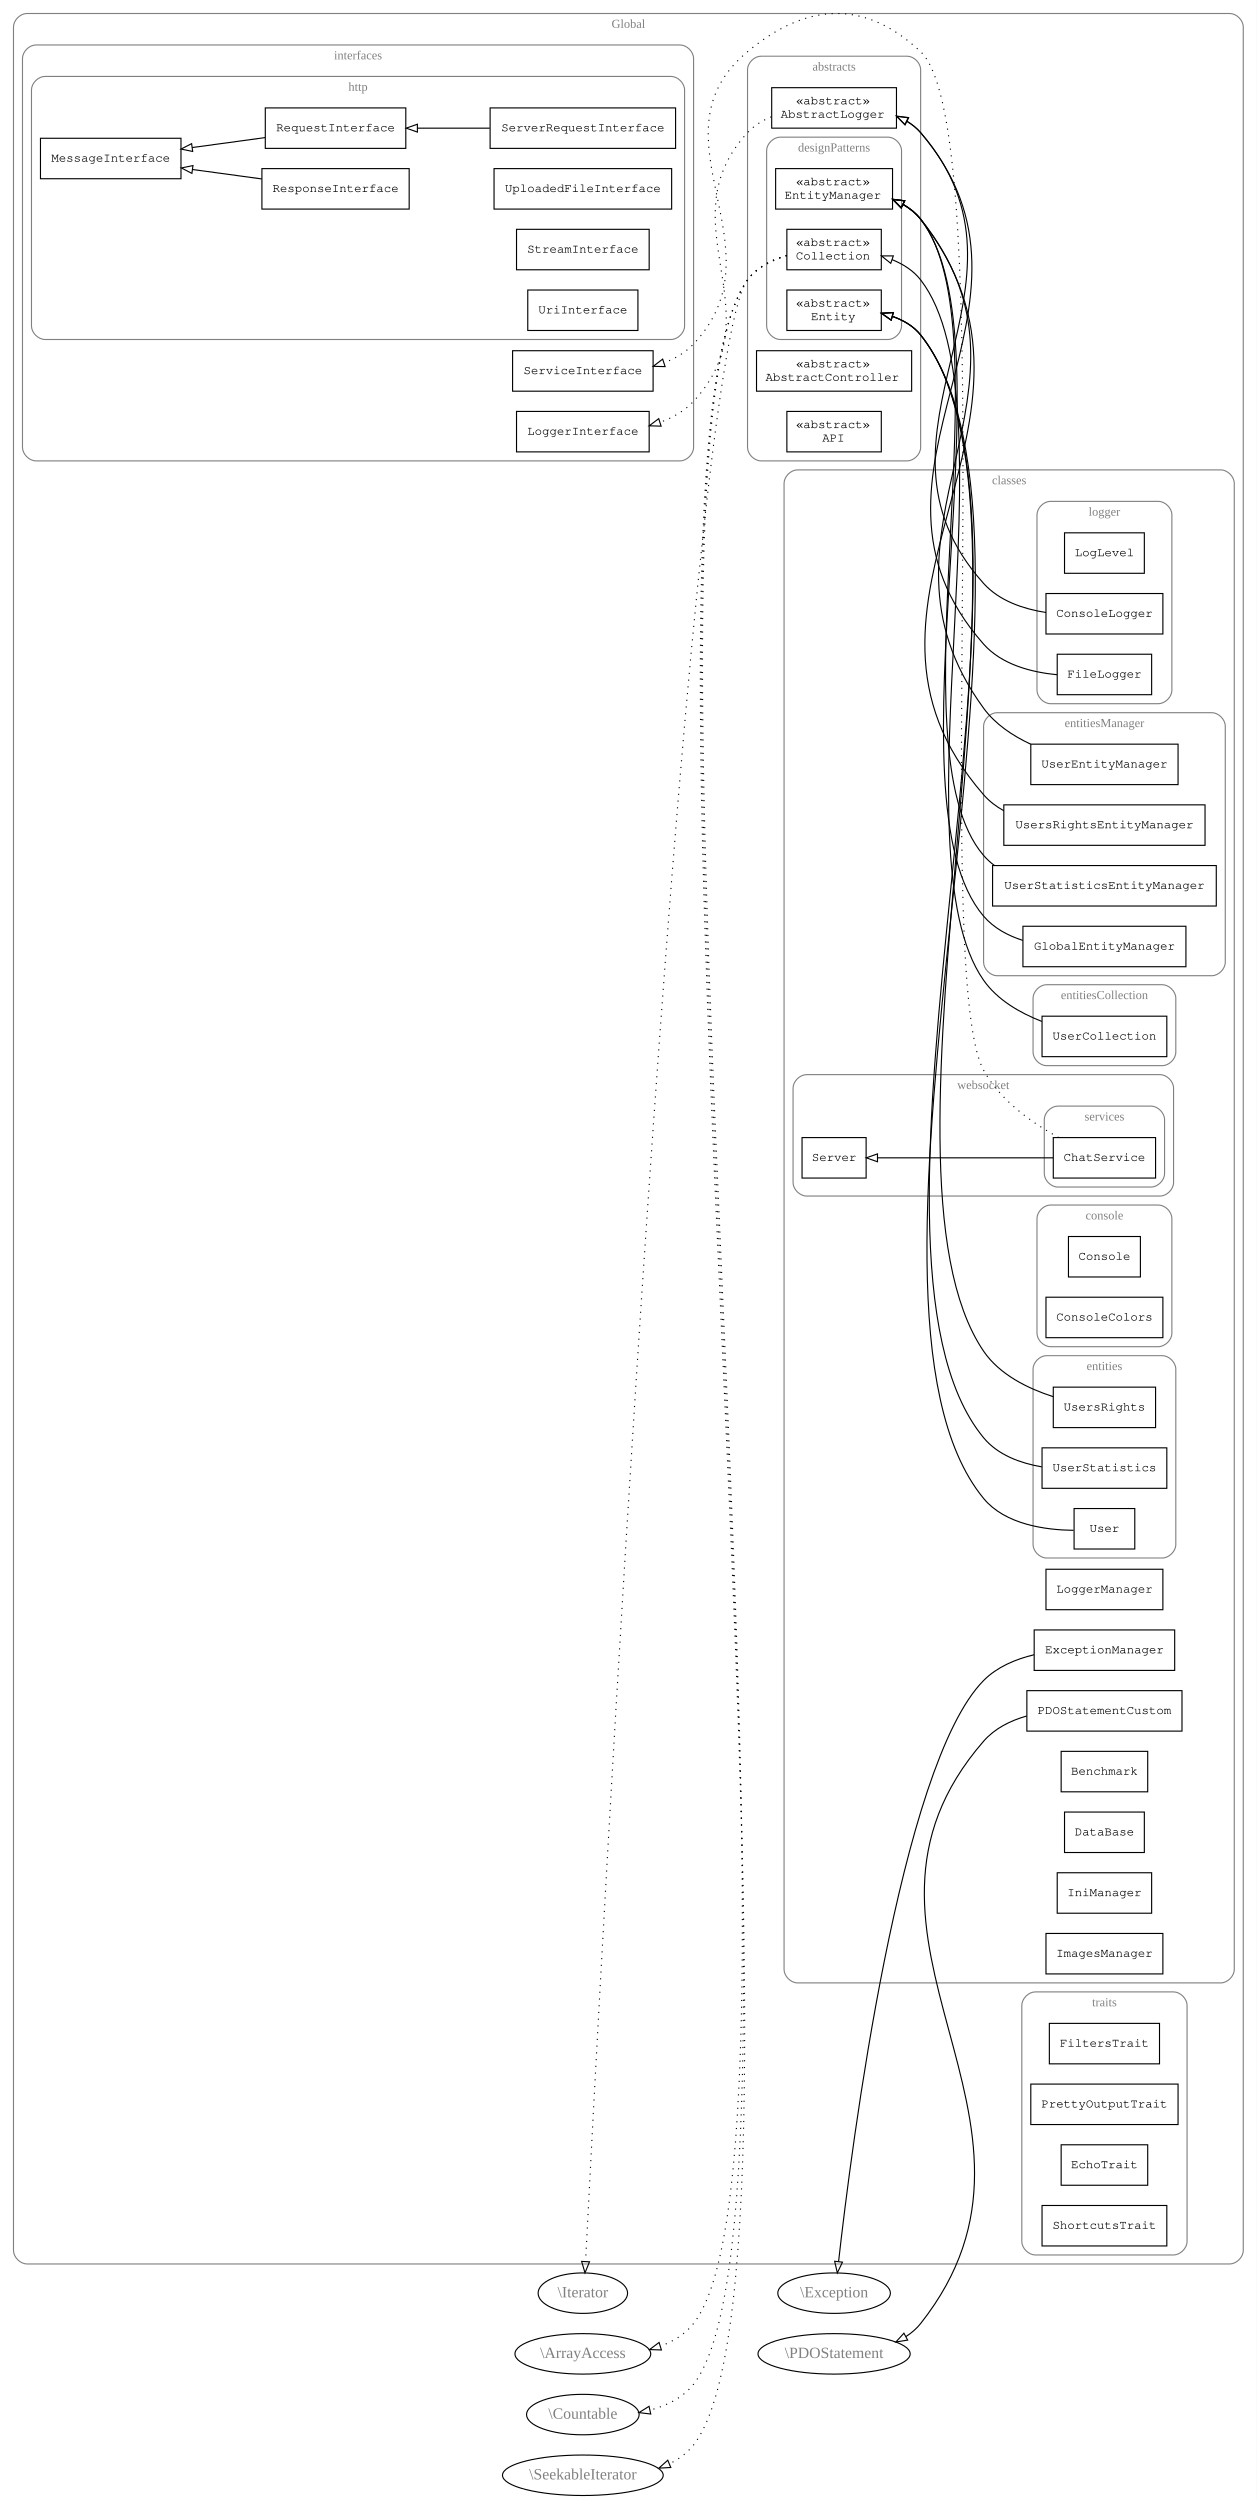
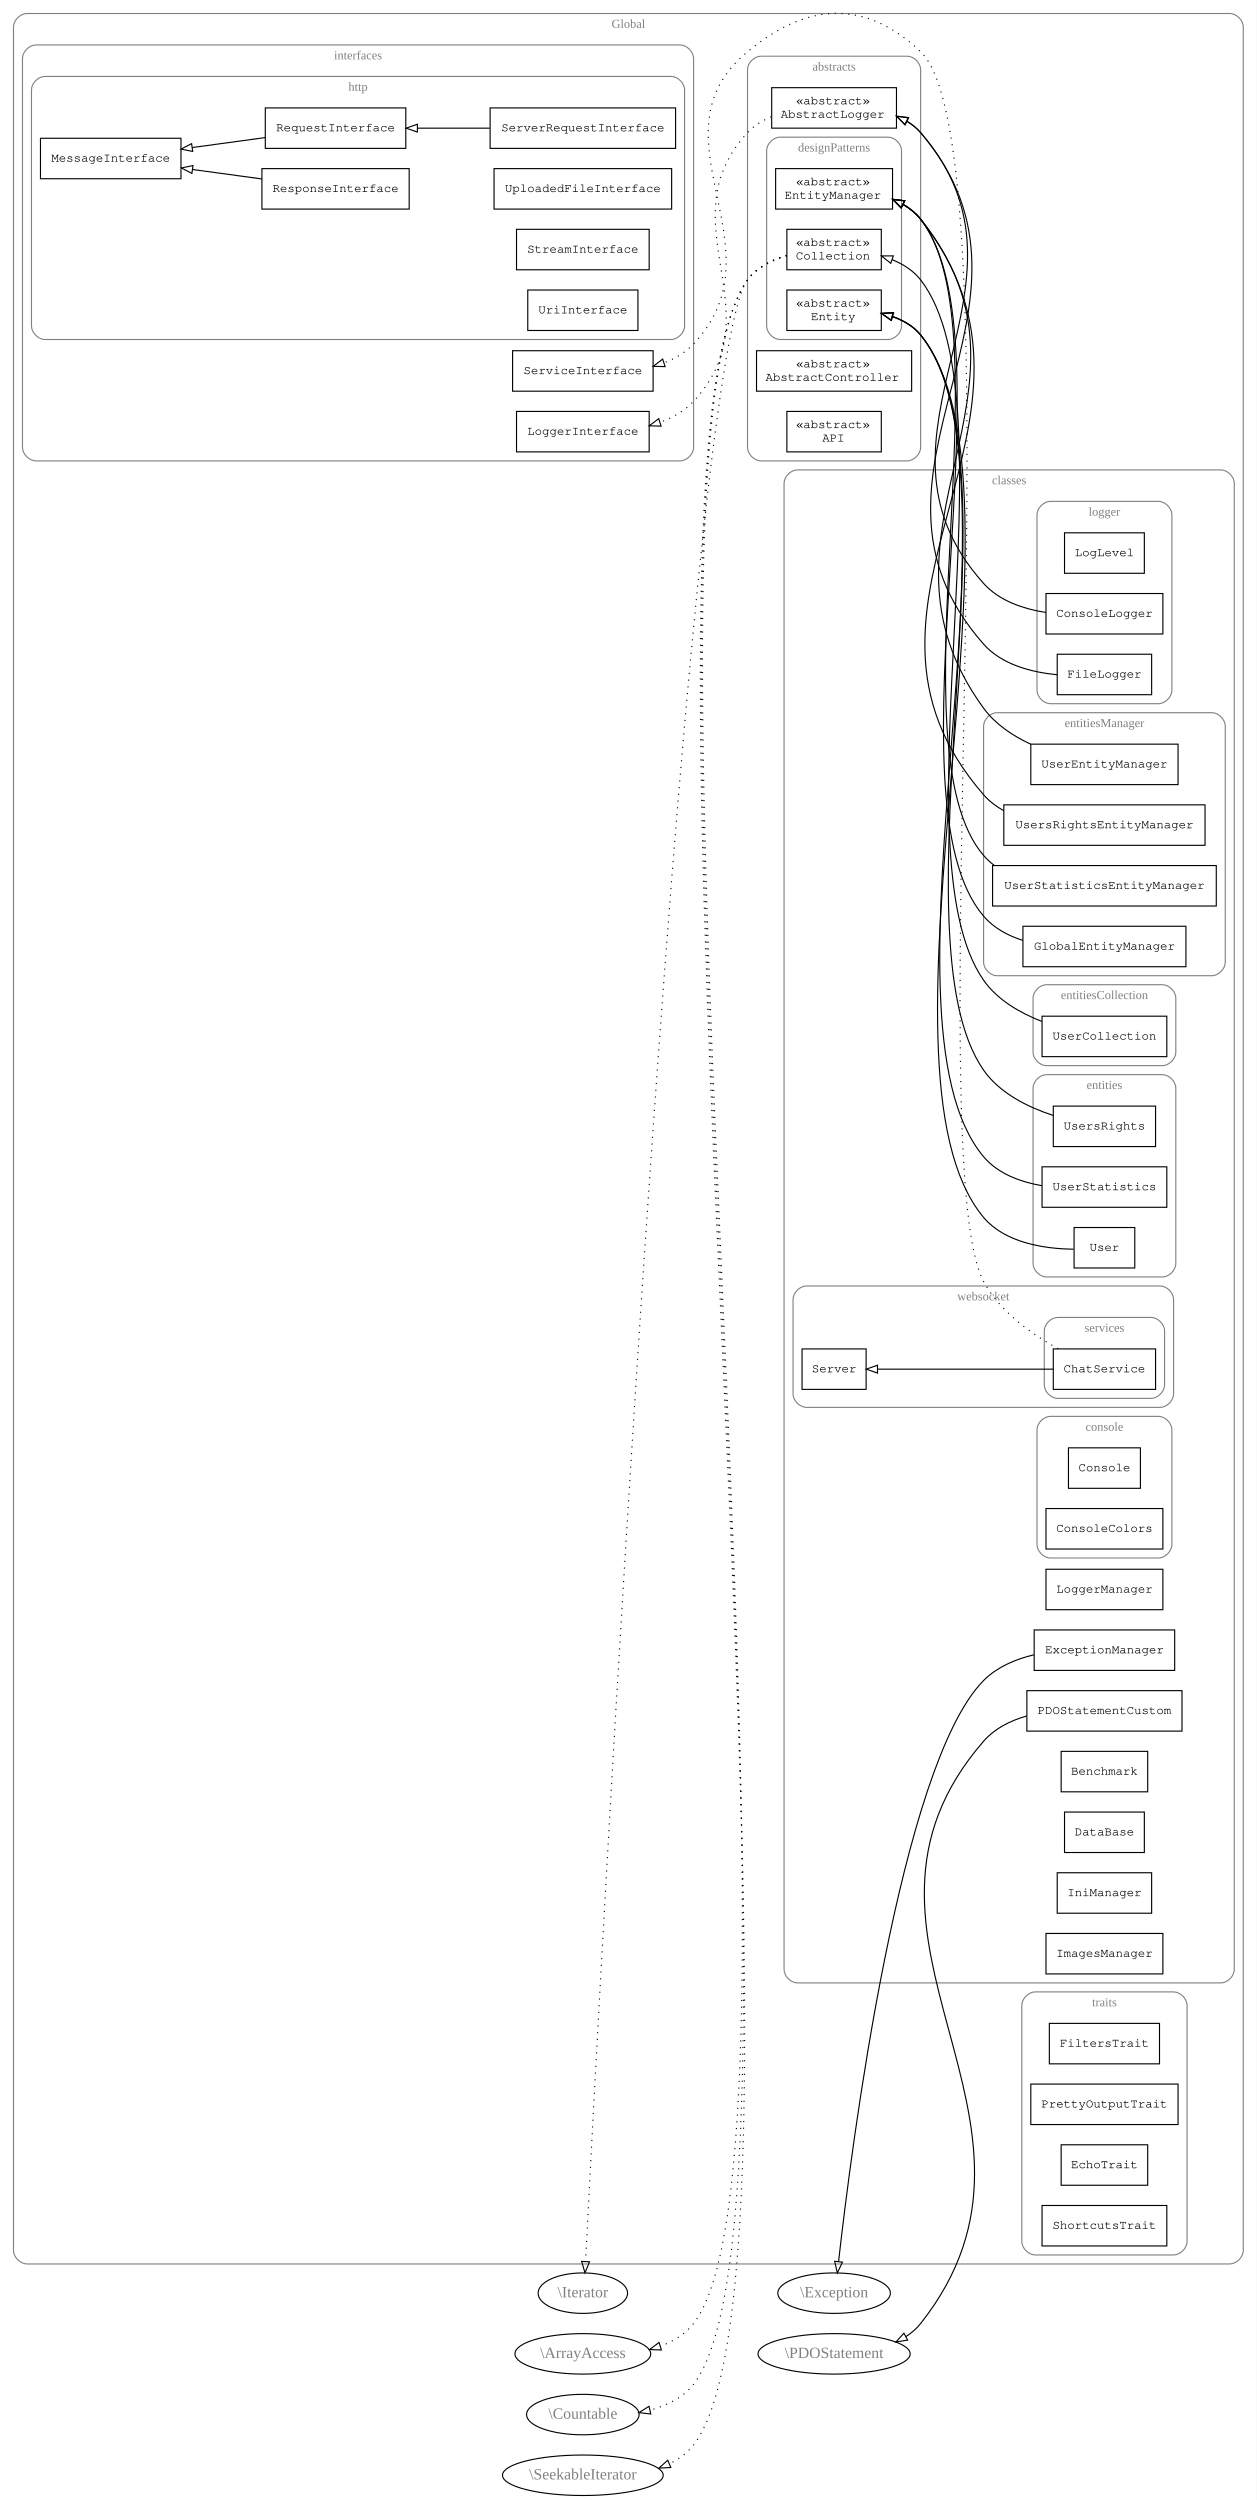
<svg xmlns="http://www.w3.org/2000/svg" width="1118pt" height="2224pt" viewBox="0.00 0.00 1118.00 2224.00">
  <g id="graph0" class="graph" transform="scale(1 1) rotate(0) translate(4 2220)">
    <polygon fill="white" stroke="none" points="-4,4 -4,-2220 1114,-2220 1114,4 -4,4" />
    <g id="clust1" class="cluster">
      <path fill="none" stroke="gray" d="M20,-206C20,-206 1090,-206 1090,-206 1096,-206 1102,-212 1102,-218 1102,-218 1102,-2196 1102,-2196 1102,-2202 1096,-2208 1090,-2208 1090,-2208 20,-2208 20,-2208 14,-2208 8,-2202 8,-2196 8,-2196 8,-218 8,-218 8,-212 14,-206 20,-206" />
      <text text-anchor="middle" x="555" y="-2195.2" font-family="Times New Roman,serif" font-size="11.00" fill="gray">Global</text>
    </g>
    <g id="clust2" class="cluster">
      <path fill="none" stroke="gray" d="M705.5,-456C705.5,-456 1082,-456 1082,-456 1088,-456 1094,-462 1094,-468 1094,-468 1094,-1790 1094,-1790 1094,-1796 1088,-1802 1082,-1802 1082,-1802 705.5,-1802 705.5,-1802 699.5,-1802 693.5,-1796 693.5,-1790 693.5,-1790 693.5,-468 693.5,-468 693.5,-462 699.5,-456 705.5,-456" />
      <text text-anchor="middle" x="893.75" y="-1789.2" font-family="Times New Roman,serif" font-size="11.00" fill="gray">classes</text>
    </g>
    <g id="clust4" class="cluster">
      <path fill="none" stroke="gray" d="M930.5,-1594C930.5,-1594 1026.5,-1594 1026.5,-1594 1032.5,-1594 1038.5,-1600 1038.5,-1606 1038.5,-1606 1038.5,-1762 1038.5,-1762 1038.5,-1768 1032.5,-1774 1026.5,-1774 1026.5,-1774 930.5,-1774 930.5,-1774 924.5,-1774 918.5,-1768 918.5,-1762 918.5,-1762 918.5,-1606 918.5,-1606 918.5,-1600 924.5,-1594 930.5,-1594" />
      <text text-anchor="middle" x="978.5" y="-1761.2" font-family="Times New Roman,serif" font-size="11.00" fill="gray">logger</text>
    </g>
    <g id="clust3" class="cluster">
      <path fill="none" stroke="gray" d="M883,-1352C883,-1352 1074,-1352 1074,-1352 1080,-1352 1086,-1358 1086,-1364 1086,-1364 1086,-1574 1086,-1574 1086,-1580 1080,-1586 1074,-1586 1074,-1586 883,-1586 883,-1586 877,-1586 871,-1580 871,-1574 871,-1574 871,-1364 871,-1364 871,-1358 877,-1352 883,-1352" />
      <text text-anchor="middle" x="978.5" y="-1573.2" font-family="Times New Roman,serif" font-size="11.00" fill="gray">entitiesManager</text>
    </g>
    <g id="clust9" class="cluster">
      <path fill="none" stroke="gray" d="M927,-1272C927,-1272 1030,-1272 1030,-1272 1036,-1272 1042,-1278 1042,-1284 1042,-1284 1042,-1332 1042,-1332 1042,-1338 1036,-1344 1030,-1344 1030,-1344 927,-1344 927,-1344 921,-1344 915,-1338 915,-1332 915,-1332 915,-1284 915,-1284 915,-1278 921,-1272 927,-1272" />
      <text text-anchor="middle" x="978.5" y="-1331.2" font-family="Times New Roman,serif" font-size="11.00" fill="gray">entitiesCollection</text>
    </g>
    <g id="clust5" class="cluster">
-       <path fill="none" stroke="gray" d="M713.5,-1156C713.5,-1156 1028,-1156 1028,-1156 1034,-1156 1040,-1162 1040,-1168 1040,-1168 1040,-1252 1040,-1252 1040,-1258 1034,-1264 1028,-1264 1028,-1264 713.5,-1264 713.5,-1264 707.5,-1264 701.5,-1258 701.5,-1252 701.5,-1252 701.5,-1168 701.5,-1168 701.5,-1162 707.5,-1156 713.5,-1156" />
-       <text text-anchor="middle" x="870.75" y="-1251.2" font-family="Times New Roman,serif" font-size="11.00" fill="gray">websocket</text>
+       <path fill="none" stroke="gray" d="M713.5,-968C713.5,-968 1028,-968 1028,-968 1034,-968 1040,-974 1040,-980 1040,-980 1040,-1064 1040,-1064 1040,-1070 1034,-1076 1028,-1076 1028,-1076 713.5,-1076 713.5,-1076 707.5,-1076 701.5,-1070 701.5,-1064 701.5,-1064 701.5,-980 701.5,-980 701.5,-974 707.5,-968 713.5,-968" />
+       <text text-anchor="middle" x="870.75" y="-1063.2" font-family="Times New Roman,serif" font-size="11.00" fill="gray">websocket</text>
    </g>
    <g id="clust6" class="cluster">
-       <path fill="none" stroke="gray" d="M937,-1164C937,-1164 1020,-1164 1020,-1164 1026,-1164 1032,-1170 1032,-1176 1032,-1176 1032,-1224 1032,-1224 1032,-1230 1026,-1236 1020,-1236 1020,-1236 937,-1236 937,-1236 931,-1236 925,-1230 925,-1224 925,-1224 925,-1176 925,-1176 925,-1170 931,-1164 937,-1164" />
-       <text text-anchor="middle" x="978.5" y="-1223.2" font-family="Times New Roman,serif" font-size="11.00" fill="gray">services</text>
+       <path fill="none" stroke="gray" d="M937,-976C937,-976 1020,-976 1020,-976 1026,-976 1032,-982 1032,-988 1032,-988 1032,-1036 1032,-1036 1032,-1042 1026,-1048 1020,-1048 1020,-1048 937,-1048 937,-1048 931,-1048 925,-1042 925,-1036 925,-1036 925,-988 925,-988 925,-982 931,-976 937,-976" />
+       <text text-anchor="middle" x="978.5" y="-1035.2" font-family="Times New Roman,serif" font-size="11.00" fill="gray">services</text>
+     </g>
+     <g id="clust8" class="cluster">
+       <path fill="none" stroke="gray" d="M927,-1084C927,-1084 1030,-1084 1030,-1084 1036,-1084 1042,-1090 1042,-1096 1042,-1096 1042,-1252 1042,-1252 1042,-1258 1036,-1264 1030,-1264 1030,-1264 927,-1264 927,-1264 921,-1264 915,-1258 915,-1252 915,-1252 915,-1096 915,-1096 915,-1090 921,-1084 927,-1084" />
+       <text text-anchor="middle" x="978.5" y="-1251.2" font-family="Times New Roman,serif" font-size="11.00" fill="gray">entities</text>
    </g>
    <g id="clust7" class="cluster">
-       <path fill="none" stroke="gray" d="M930.5,-1022C930.5,-1022 1026.5,-1022 1026.5,-1022 1032.5,-1022 1038.5,-1028 1038.5,-1034 1038.5,-1034 1038.5,-1136 1038.5,-1136 1038.5,-1142 1032.5,-1148 1026.5,-1148 1026.5,-1148 930.5,-1148 930.5,-1148 924.5,-1148 918.5,-1142 918.5,-1136 918.5,-1136 918.5,-1034 918.5,-1034 918.5,-1028 924.5,-1022 930.5,-1022" />
-       <text text-anchor="middle" x="978.5" y="-1135.2" font-family="Times New Roman,serif" font-size="11.00" fill="gray">console</text>
-     </g>
-     <g id="clust8" class="cluster">
-       <path fill="none" stroke="gray" d="M927,-834C927,-834 1030,-834 1030,-834 1036,-834 1042,-840 1042,-846 1042,-846 1042,-1002 1042,-1002 1042,-1008 1036,-1014 1030,-1014 1030,-1014 927,-1014 927,-1014 921,-1014 915,-1008 915,-1002 915,-1002 915,-846 915,-846 915,-840 921,-834 927,-834" />
-       <text text-anchor="middle" x="978.5" y="-1001.2" font-family="Times New Roman,serif" font-size="11.00" fill="gray">entities</text>
+       <path fill="none" stroke="gray" d="M930.5,-834C930.5,-834 1026.5,-834 1026.5,-834 1032.5,-834 1038.5,-840 1038.5,-846 1038.5,-846 1038.5,-948 1038.5,-948 1038.5,-954 1032.5,-960 1026.5,-960 1026.5,-960 930.5,-960 930.5,-960 924.5,-960 918.5,-954 918.5,-948 918.5,-948 918.5,-846 918.5,-846 918.5,-840 924.5,-834 930.5,-834" />
+       <text text-anchor="middle" x="978.5" y="-947.2" font-family="Times New Roman,serif" font-size="11.00" fill="gray">console</text>
    </g>
    <g id="clust10" class="cluster">
      <path fill="none" stroke="gray" d="M28,-1810C28,-1810 601,-1810 601,-1810 607,-1810 613,-1816 613,-1822 613,-1822 613,-2168 613,-2168 613,-2174 607,-2180 601,-2180 601,-2180 28,-2180 28,-2180 22,-2180 16,-2174 16,-2168 16,-2168 16,-1822 16,-1822 16,-1816 22,-1810 28,-1810" />
      <text text-anchor="middle" x="314.5" y="-2167.2" font-family="Times New Roman,serif" font-size="11.00" fill="gray">interfaces</text>
    </g>
    <g id="clust11" class="cluster">
      <path fill="none" stroke="gray" d="M36,-1918C36,-1918 593,-1918 593,-1918 599,-1918 605,-1924 605,-1930 605,-1930 605,-2140 605,-2140 605,-2146 599,-2152 593,-2152 593,-2152 36,-2152 36,-2152 30,-2152 24,-2146 24,-2140 24,-2140 24,-1930 24,-1930 24,-1924 30,-1918 36,-1918" />
      <text text-anchor="middle" x="314.5" y="-2139.2" font-family="Times New Roman,serif" font-size="11.00" fill="gray">http</text>
    </g>
    <g id="clust12" class="cluster">
      <path fill="none" stroke="gray" d="M917,-214C917,-214 1040,-214 1040,-214 1046,-214 1052,-220 1052,-226 1052,-226 1052,-436 1052,-436 1052,-442 1046,-448 1040,-448 1040,-448 917,-448 917,-448 911,-448 905,-442 905,-436 905,-436 905,-226 905,-226 905,-220 911,-214 917,-214" />
      <text text-anchor="middle" x="978.5" y="-435.2" font-family="Times New Roman,serif" font-size="11.00" fill="gray">traits</text>
    </g>
    <g id="clust13" class="cluster">
      <path fill="none" stroke="gray" d="M673,-1810C673,-1810 803,-1810 803,-1810 809,-1810 815,-1816 815,-1822 815,-1822 815,-2158 815,-2158 815,-2164 809,-2170 803,-2170 803,-2170 673,-2170 673,-2170 667,-2170 661,-2164 661,-2158 661,-2158 661,-1822 661,-1822 661,-1816 667,-1810 673,-1810" />
      <text text-anchor="middle" x="738" y="-2157.2" font-family="Times New Roman,serif" font-size="11.00" fill="gray">abstracts</text>
    </g>
    <g id="clust14" class="cluster">
      <path fill="none" stroke="gray" d="M690,-1918C690,-1918 786,-1918 786,-1918 792,-1918 798,-1924 798,-1930 798,-1930 798,-2086 798,-2086 798,-2092 792,-2098 786,-2098 786,-2098 690,-2098 690,-2098 684,-2098 678,-2092 678,-2086 678,-2086 678,-1930 678,-1930 678,-1924 684,-1918 690,-1918" />
      <text text-anchor="middle" x="738" y="-2085.2" font-family="Times New Roman,serif" font-size="11.00" fill="gray">designPatterns</text>
    </g>
    <g id="node1" class="node">
      <polygon fill="none" stroke="black" points="1044,-1558 913,-1558 913,-1522 1044,-1522 1044,-1558" />
      <text text-anchor="middle" x="978.5" y="-1537.2" font-family="Courier,monospace" font-size="11.00">UserEntityManager</text>
    </g>
    <g id="node38" class="node">
      <polygon fill="none" stroke="black" points="790,-2070 686,-2070 686,-2034 790,-2034 790,-2070" />
      <text text-anchor="start" x="704" y="-2055.2" font-family="Courier,monospace" font-size="11.00">«abstract»</text>
      <text text-anchor="start" x="694" y="-2043.2" font-family="Courier,monospace" font-size="11.00">EntityManager</text>
    </g>
    <g id="edge1" class="edge">
      <path fill="none" stroke="black" d="M912.949,-1557.96C896.942,-1565.39 881.408,-1575.72 871,-1590 756.167,-1747.51 937.378,-1873.27 815,-2025 810.688,-2030.35 805.239,-2034.63 799.247,-2038.07" />
      <polygon fill="none" stroke="black" points="797.588,-2034.99 790.147,-2042.53 800.667,-2041.28 797.588,-2034.99" />
    </g>
    <g id="node2" class="node">
      <polygon fill="none" stroke="black" points="1068,-1504 889,-1504 889,-1468 1068,-1468 1068,-1504" />
      <text text-anchor="middle" x="978.5" y="-1483.2" font-family="Courier,monospace" font-size="11.00">UsersRightsEntityManager</text>
    </g>
    <g id="edge17" class="edge">
      <path fill="none" stroke="black" d="M888.929,-1498.79C882.2,-1502.51 876.069,-1507.17 871,-1513 720.796,-1685.74 957.006,-1845.46 815,-2025 810.74,-2030.39 805.322,-2034.7 799.347,-2038.15" />
      <polygon fill="none" stroke="black" points="797.691,-2035.07 790.264,-2042.62 800.782,-2041.35 797.691,-2035.07" />
    </g>
    <g id="node3" class="node">
      <polygon fill="none" stroke="black" points="1078,-1450 879,-1450 879,-1414 1078,-1414 1078,-1450" />
      <text text-anchor="middle" x="978.5" y="-1429.2" font-family="Courier,monospace" font-size="11.00">UserStatisticsEntityManager</text>
    </g>
    <g id="edge18" class="edge">
      <path fill="none" stroke="black" d="M880.536,-1450.12C877.069,-1452.73 873.862,-1455.67 871,-1459 788.56,-1554.8 892.895,-1925.46 815,-2025 810.767,-2030.41 805.367,-2034.74 799.402,-2038.2" />
      <polygon fill="none" stroke="black" points="797.746,-2035.11 790.328,-2042.67 800.844,-2041.39 797.746,-2035.11" />
    </g>
    <g id="node4" class="node">
      <polygon fill="none" stroke="black" points="1051,-1396 906,-1396 906,-1360 1051,-1360 1051,-1396" />
      <text text-anchor="middle" x="978.5" y="-1375.2" font-family="Courier,monospace" font-size="11.00">GlobalEntityManager</text>
    </g>
    <g id="edge19" class="edge">
      <path fill="none" stroke="black" d="M905.895,-1383.43C892.58,-1387.66 880.037,-1394.41 871,-1405 781.216,-1510.24 899.791,-1915.69 815,-2025 810.791,-2030.43 805.404,-2034.76 799.447,-2038.23" />
      <polygon fill="none" stroke="black" points="797.793,-2035.15 790.38,-2042.72 800.896,-2041.42 797.793,-2035.15" />
    </g>
    <g id="node5" class="node">
      <polygon fill="none" stroke="black" points="1014,-1746 943,-1746 943,-1710 1014,-1710 1014,-1746" />
      <text text-anchor="middle" x="978.5" y="-1725.2" font-family="Courier,monospace" font-size="11.00">LogLevel</text>
    </g>
    <g id="node6" class="node">
      <polygon fill="none" stroke="black" points="1030.5,-1692 926.5,-1692 926.5,-1656 1030.5,-1656 1030.5,-1692" />
      <text text-anchor="middle" x="978.5" y="-1671.2" font-family="Courier,monospace" font-size="11.00">ConsoleLogger</text>
    </g>
    <g id="node39" class="node">
      <polygon fill="none" stroke="black" points="793.5,-2142 682.5,-2142 682.5,-2106 793.5,-2106 793.5,-2142" />
      <text text-anchor="start" x="704" y="-2127.2" font-family="Courier,monospace" font-size="11.00">«abstract»</text>
      <text text-anchor="start" x="690.5" y="-2115.2" font-family="Courier,monospace" font-size="11.00">AbstractLogger</text>
    </g>
    <g id="edge7" class="edge">
      <path fill="none" stroke="black" d="M926.48,-1675.12C906.438,-1678.26 884.938,-1685.44 871,-1701 750.911,-1835.02 932.828,-1965.99 815,-2102 811.547,-2105.99 807.421,-2109.27 802.9,-2111.98" />
      <polygon fill="none" stroke="black" points="801.197,-2108.91 793.795,-2116.49 804.309,-2115.18 801.197,-2108.91" />
    </g>
    <g id="node7" class="node">
      <polygon fill="none" stroke="black" points="1020.5,-1638 936.5,-1638 936.5,-1602 1020.5,-1602 1020.5,-1638" />
      <text text-anchor="middle" x="978.5" y="-1617.2" font-family="Courier,monospace" font-size="11.00">FileLogger</text>
    </g>
    <g id="edge12" class="edge">
      <path fill="none" stroke="black" d="M936.359,-1619.76C913.77,-1621.93 887.145,-1628.68 871,-1647 736.272,-1799.84 947.151,-1946.92 815,-2102 811.525,-2106.08 807.346,-2109.42 802.756,-2112.17" />
      <polygon fill="none" stroke="black" points="800.923,-2109.17 793.503,-2116.73 804.02,-2115.44 800.923,-2109.17" />
    </g>
    <g id="node8" class="node">
-       <polygon fill="none" stroke="black" points="1024,-1208 933,-1208 933,-1172 1024,-1172 1024,-1208" />
-       <text text-anchor="middle" x="978.5" y="-1187.2" font-family="Courier,monospace" font-size="11.00">ChatService</text>
+       <polygon fill="none" stroke="black" points="1024,-1020 933,-1020 933,-984 1024,-984 1024,-1020" />
+       <text text-anchor="middle" x="978.5" y="-999.2" font-family="Courier,monospace" font-size="11.00">ChatService</text>
    </g>
    <g id="node9" class="node">
-       <polygon fill="none" stroke="black" points="766.5,-1208 709.5,-1208 709.5,-1172 766.5,-1172 766.5,-1208" />
-       <text text-anchor="middle" x="738" y="-1187.2" font-family="Courier,monospace" font-size="11.00">Server</text>
+       <polygon fill="none" stroke="black" points="766.5,-1020 709.5,-1020 709.5,-984 766.5,-984 766.5,-1020" />
+       <text text-anchor="middle" x="738" y="-999.2" font-family="Courier,monospace" font-size="11.00">Server</text>
    </g>
    <g id="edge2" class="edge">
-       <path fill="none" stroke="black" d="M932.92,-1190C887.926,-1190 819.202,-1190 776.796,-1190" />
-       <polygon fill="none" stroke="black" points="776.613,-1186.5 766.613,-1190 776.613,-1193.5 776.613,-1186.5" />
+       <path fill="none" stroke="black" d="M932.92,-1002C887.926,-1002 819.202,-1002 776.796,-1002" />
+       <polygon fill="none" stroke="black" points="776.613,-998.5 766.613,-1002 776.613,-1005.5 776.613,-998.5" />
    </g>
    <g id="node30" class="node">
      <polygon fill="none" stroke="black" points="577,-1908 452,-1908 452,-1872 577,-1872 577,-1908" />
      <text text-anchor="middle" x="514.5" y="-1887.2" font-family="Courier,monospace" font-size="11.00">ServiceInterface</text>
    </g>
    <g id="edge3" class="edge">
-       <path fill="none" stroke="black" stroke-dasharray="1,5" d="M937.76,-1208.05C914.005,-1221.09 885.674,-1241.15 871,-1268 822.628,-1356.5 888.485,-2104.92 815,-2174 765.132,-2220.88 713.608,-2217.78 661,-2174 570.681,-2098.83 693.613,-1999.5 613,-1914 605.795,-1906.36 596.582,-1900.98 586.704,-1897.23" />
+       <path fill="none" stroke="black" stroke-dasharray="1,5" d="M937.394,-1020.14C913.657,-1033.17 885.477,-1053.18 871,-1080 813.192,-1187.11 903.238,-2090.16 815,-2174 765.381,-2221.14 713.608,-2217.78 661,-2174 570.681,-2098.83 693.613,-1999.5 613,-1914 605.795,-1906.36 596.582,-1900.98 586.704,-1897.23" />
      <polygon fill="none" stroke="black" points="587.666,-1893.87 577.074,-1894.11 585.508,-1900.53 587.666,-1893.87" />
    </g>
    <g id="node10" class="node">
-       <polygon fill="none" stroke="black" points="1010.5,-1120 946.5,-1120 946.5,-1084 1010.5,-1084 1010.5,-1120" />
-       <text text-anchor="middle" x="978.5" y="-1099.2" font-family="Courier,monospace" font-size="11.00">Console</text>
+       <polygon fill="none" stroke="black" points="1010.5,-932 946.5,-932 946.5,-896 1010.5,-896 1010.5,-932" />
+       <text text-anchor="middle" x="978.5" y="-911.2" font-family="Courier,monospace" font-size="11.00">Console</text>
    </g>
    <g id="node11" class="node">
-       <polygon fill="none" stroke="black" points="1030.5,-1066 926.5,-1066 926.5,-1030 1030.5,-1030 1030.5,-1066" />
-       <text text-anchor="middle" x="978.5" y="-1045.2" font-family="Courier,monospace" font-size="11.00">ConsoleColors</text>
+       <polygon fill="none" stroke="black" points="1030.5,-878 926.5,-878 926.5,-842 1030.5,-842 1030.5,-878" />
+       <text text-anchor="middle" x="978.5" y="-857.2" font-family="Courier,monospace" font-size="11.00">ConsoleColors</text>
    </g>
    <g id="node12" class="node">
-       <polygon fill="none" stroke="black" points="1024,-986 933,-986 933,-950 1024,-950 1024,-986" />
-       <text text-anchor="middle" x="978.5" y="-965.2" font-family="Courier,monospace" font-size="11.00">UsersRights</text>
+       <polygon fill="none" stroke="black" points="1024,-1236 933,-1236 933,-1200 1024,-1200 1024,-1236" />
+       <text text-anchor="middle" x="978.5" y="-1215.2" font-family="Courier,monospace" font-size="11.00">UsersRights</text>
    </g>
    <g id="node37" class="node">
      <polygon fill="none" stroke="black" points="780,-1962 696,-1962 696,-1926 780,-1926 780,-1962" />
      <text text-anchor="start" x="704" y="-1947.2" font-family="Courier,monospace" font-size="11.00">«abstract»</text>
      <text text-anchor="start" x="717.5" y="-1935.2" font-family="Courier,monospace" font-size="11.00">Entity</text>
    </g>
    <g id="edge5" class="edge">
-       <path fill="none" stroke="black" d="M932.838,-977.55C910.463,-984.765 885.178,-997.136 871,-1018 757.874,-1184.47 940.846,-1764.92 815,-1922 808.623,-1929.96 799.552,-1935.15 789.886,-1938.51" />
-       <polygon fill="none" stroke="black" points="788.759,-1935.2 780.099,-1941.3 790.675,-1941.93 788.759,-1935.2" />
+       <path fill="none" stroke="black" d="M932.763,-1227.77C910.511,-1235.04 885.365,-1247.39 871,-1268 787.601,-1387.67 907.536,-1809.24 815,-1922 808.595,-1929.8 799.603,-1934.94 790.038,-1938.3" />
+       <polygon fill="none" stroke="black" points="788.992,-1934.96 780.356,-1941.1 790.934,-1941.68 788.992,-1934.96" />
    </g>
    <g id="node13" class="node">
-       <polygon fill="none" stroke="black" points="1034,-932 923,-932 923,-896 1034,-896 1034,-932" />
-       <text text-anchor="middle" x="978.5" y="-911.2" font-family="Courier,monospace" font-size="11.00">UserStatistics</text>
+       <polygon fill="none" stroke="black" points="1034,-1182 923,-1182 923,-1146 1034,-1146 1034,-1182" />
+       <text text-anchor="middle" x="978.5" y="-1161.2" font-family="Courier,monospace" font-size="11.00">UserStatistics</text>
    </g>
    <g id="edge6" class="edge">
-       <path fill="none" stroke="black" d="M922.8,-915.068C903.567,-918.372 883.624,-925.697 871,-941 732.049,-1109.44 951.112,-1751.26 815,-1922 808.642,-1929.98 799.579,-1935.17 789.915,-1938.54" />
-       <polygon fill="none" stroke="black" points="788.788,-1935.22 780.128,-1941.32 790.705,-1941.95 788.788,-1935.22" />
+       <path fill="none" stroke="black" d="M922.957,-1165.2C903.743,-1168.52 883.772,-1175.82 871,-1191 766.108,-1315.66 917.79,-1795.6 815,-1922 808.565,-1929.91 799.47,-1935.09 789.798,-1938.44" />
+       <polygon fill="none" stroke="black" points="788.671,-1935.13 780.012,-1941.23 790.588,-1941.86 788.671,-1935.13" />
    </g>
    <g id="node14" class="node">
-       <polygon fill="none" stroke="black" points="1005.5,-878 951.5,-878 951.5,-842 1005.5,-842 1005.5,-878" />
-       <text text-anchor="middle" x="978.5" y="-857.2" font-family="Courier,monospace" font-size="11.00">User</text>
+       <polygon fill="none" stroke="black" points="1005.5,-1128 951.5,-1128 951.5,-1092 1005.5,-1092 1005.5,-1128" />
+       <text text-anchor="middle" x="978.5" y="-1107.2" font-family="Courier,monospace" font-size="11.00">User</text>
    </g>
    <g id="edge8" class="edge">
-       <path fill="none" stroke="black" d="M951.044,-858.608C926.225,-858.894 890.144,-863.723 871,-887 724.688,-1064.9 958.313,-1741.68 815,-1922 808.654,-1929.98 799.596,-1935.19 789.933,-1938.55" />
-       <polygon fill="none" stroke="black" points="788.806,-1935.23 780.146,-1941.34 790.722,-1941.97 788.806,-1935.23" />
+       <path fill="none" stroke="black" d="M951.132,-1108.68C926.377,-1109.02 890.343,-1113.89 871,-1137 758.755,-1271.11 924.985,-1786.03 815,-1922 808.586,-1929.93 799.499,-1935.11 789.83,-1938.47" />
+       <polygon fill="none" stroke="black" points="788.703,-1935.15 780.043,-1941.26 790.62,-1941.88 788.703,-1935.15" />
    </g>
    <g id="node15" class="node">
      <polygon fill="none" stroke="black" points="1034,-1316 923,-1316 923,-1280 1034,-1280 1034,-1316" />
      <text text-anchor="middle" x="978.5" y="-1295.2" font-family="Courier,monospace" font-size="11.00">UserCollection</text>
    </g>
    <g id="node36" class="node">
      <polygon fill="none" stroke="black" points="780,-2016 696,-2016 696,-1980 780,-1980 780,-2016" />
      <text text-anchor="start" x="704" y="-2001.2" font-family="Courier,monospace" font-size="11.00">«abstract»</text>
      <text text-anchor="start" x="704" y="-1989.2" font-family="Courier,monospace" font-size="11.00">Collection</text>
    </g>
    <g id="edge10" class="edge">
      <path fill="none" stroke="black" d="M922.89,-1311.33C903.426,-1318.86 883.3,-1330.43 871,-1348 791.284,-1461.87 900.175,-1861.15 815,-1971 808.563,-1979.3 799.372,-1985.06 789.593,-1989.04" />
      <polygon fill="none" stroke="black" points="788.399,-1985.75 780.109,-1992.35 790.704,-1992.36 788.399,-1985.75" />
    </g>
    <g id="node16" class="node">
      <polygon fill="none" stroke="black" points="1030.5,-824 926.5,-824 926.5,-788 1030.5,-788 1030.5,-824" />
      <text text-anchor="middle" x="978.5" y="-803.2" font-family="Courier,monospace" font-size="11.00">LoggerManager</text>
    </g>
    <g id="node17" class="node">
      <polygon fill="none" stroke="black" points="1041,-770 916,-770 916,-734 1041,-734 1041,-770" />
      <text text-anchor="middle" x="978.5" y="-749.2" font-family="Courier,monospace" font-size="11.00">ExceptionManager</text>
    </g>
    <g id="node42" class="node">
      <ellipse fill="none" stroke="black" cx="738" cy="-180" rx="50.091" ry="18" />
      <text text-anchor="middle" x="738" y="-176.3" font-family="Times New Roman,serif" font-size="14.00" fill="gray">\Exception</text>
    </g>
    <g id="edge4" class="edge">
      <path fill="none" stroke="black" d="M915.909,-747.928C899.45,-744.008 882.94,-737.068 871,-725 796.513,-649.714 753.292,-308.736 741.995,-208.065" />
      <polygon fill="none" stroke="black" points="745.464,-207.597 740.887,-198.042 738.507,-208.366 745.464,-207.597" />
    </g>
    <g id="node18" class="node">
      <polygon fill="none" stroke="black" points="1047.5,-716 909.5,-716 909.5,-680 1047.5,-680 1047.5,-716" />
      <text text-anchor="middle" x="978.5" y="-695.2" font-family="Courier,monospace" font-size="11.00">PDOStatementCustom</text>
    </g>
    <g id="node43" class="node">
      <ellipse fill="none" stroke="black" cx="738" cy="-126" rx="67.688" ry="18" />
      <text text-anchor="middle" x="738" y="-122.3" font-family="Times New Roman,serif" font-size="14.00" fill="gray">\PDOStatement</text>
    </g>
    <g id="edge9" class="edge">
      <path fill="none" stroke="black" d="M909.336,-693.443C894.805,-689.304 880.881,-682.377 871,-671 719.166,-496.163 958.537,-334.711 815,-153 811.33,-148.354 806.799,-144.507 801.792,-141.32" />
      <polygon fill="none" stroke="black" points="803.445,-138.235 792.984,-136.557 800.116,-144.392 803.445,-138.235" />
    </g>
    <g id="node19" class="node">
      <polygon fill="none" stroke="black" points="1017,-662 940,-662 940,-626 1017,-626 1017,-662" />
      <text text-anchor="middle" x="978.5" y="-641.2" font-family="Courier,monospace" font-size="11.00">Benchmark</text>
    </g>
    <g id="node20" class="node">
      <polygon fill="none" stroke="black" points="1014,-608 943,-608 943,-572 1014,-572 1014,-608" />
      <text text-anchor="middle" x="978.5" y="-587.2" font-family="Courier,monospace" font-size="11.00">DataBase</text>
    </g>
    <g id="node21" class="node">
      <polygon fill="none" stroke="black" points="1020.5,-554 936.5,-554 936.5,-518 1020.5,-518 1020.5,-554" />
      <text text-anchor="middle" x="978.5" y="-533.2" font-family="Courier,monospace" font-size="11.00">IniManager</text>
    </g>
    <g id="node22" class="node">
      <polygon fill="none" stroke="black" points="1030.5,-500 926.5,-500 926.5,-464 1030.5,-464 1030.5,-500" />
      <text text-anchor="middle" x="978.5" y="-479.2" font-family="Courier,monospace" font-size="11.00">ImagesManager</text>
    </g>
    <g id="node23" class="node">
      <polygon fill="none" stroke="black" points="597,-2124 432,-2124 432,-2088 597,-2088 597,-2124" />
      <text text-anchor="middle" x="514.5" y="-2103.2" font-family="Courier,monospace" font-size="11.00">ServerRequestInterface</text>
    </g>
    <g id="node24" class="node">
      <polygon fill="none" stroke="black" points="357,-2124 232,-2124 232,-2088 357,-2088 357,-2124" />
      <text text-anchor="middle" x="294.5" y="-2103.2" font-family="Courier,monospace" font-size="11.00">RequestInterface</text>
    </g>
    <g id="edge20" class="edge">
      <path fill="none" stroke="black" d="M431.705,-2106C410.62,-2106 388.085,-2106 367.537,-2106" />
      <polygon fill="none" stroke="black" points="367.31,-2102.5 357.31,-2106 367.31,-2109.5 367.31,-2102.5" />
    </g>
    <g id="node29" class="node">
      <polygon fill="none" stroke="black" points="157,-2097 32,-2097 32,-2061 157,-2061 157,-2097" />
      <text text-anchor="middle" x="94.5" y="-2076.2" font-family="Courier,monospace" font-size="11.00">MessageInterface</text>
    </g>
    <g id="edge21" class="edge">
      <path fill="none" stroke="black" d="M231.937,-2097.61C211.357,-2094.8 188.245,-2091.65 166.975,-2088.75" />
      <polygon fill="none" stroke="black" points="167.406,-2085.27 157.025,-2087.39 166.46,-2092.21 167.406,-2085.27" />
    </g>
    <g id="node25" class="node">
      <polygon fill="none" stroke="black" points="360,-2070 229,-2070 229,-2034 360,-2034 360,-2070" />
      <text text-anchor="middle" x="294.5" y="-2049.2" font-family="Courier,monospace" font-size="11.00">ResponseInterface</text>
    </g>
    <g id="edge22" class="edge">
      <path fill="none" stroke="black" d="M228.941,-2060.8C209.247,-2063.49 187.475,-2066.46 167.33,-2069.2" />
      <polygon fill="none" stroke="black" points="166.712,-2065.76 157.277,-2070.58 167.658,-2072.69 166.712,-2065.76" />
    </g>
    <g id="node26" class="node">
      <polygon fill="none" stroke="black" points="593.5,-2070 435.5,-2070 435.5,-2034 593.5,-2034 593.5,-2070" />
      <text text-anchor="middle" x="514.5" y="-2049.2" font-family="Courier,monospace" font-size="11.00">UploadedFileInterface</text>
    </g>
    <g id="node27" class="node">
      <polygon fill="none" stroke="black" points="573.5,-2016 455.5,-2016 455.5,-1980 573.5,-1980 573.5,-2016" />
      <text text-anchor="middle" x="514.5" y="-1995.2" font-family="Courier,monospace" font-size="11.00">StreamInterface</text>
    </g>
    <g id="node28" class="node">
      <polygon fill="none" stroke="black" points="563.5,-1962 465.5,-1962 465.5,-1926 563.5,-1926 563.5,-1962" />
      <text text-anchor="middle" x="514.5" y="-1941.2" font-family="Courier,monospace" font-size="11.00">UriInterface</text>
    </g>
    <g id="node31" class="node">
      <polygon fill="none" stroke="black" points="573.5,-1854 455.5,-1854 455.5,-1818 573.5,-1818 573.5,-1854" />
      <text text-anchor="middle" x="514.5" y="-1833.2" font-family="Courier,monospace" font-size="11.00">LoggerInterface</text>
    </g>
    <g id="node32" class="node">
      <polygon fill="none" stroke="black" points="1027.5,-420 929.5,-420 929.5,-384 1027.5,-384 1027.5,-420" />
      <text text-anchor="middle" x="978.5" y="-399.2" font-family="Courier,monospace" font-size="11.00">FiltersTrait</text>
    </g>
    <g id="node33" class="node">
      <polygon fill="none" stroke="black" points="1044,-366 913,-366 913,-330 1044,-330 1044,-366" />
      <text text-anchor="middle" x="978.5" y="-345.2" font-family="Courier,monospace" font-size="11.00">PrettyOutputTrait</text>
    </g>
    <g id="node34" class="node">
      <polygon fill="none" stroke="black" points="1017,-312 940,-312 940,-276 1017,-276 1017,-312" />
      <text text-anchor="middle" x="978.5" y="-291.2" font-family="Courier,monospace" font-size="11.00">EchoTrait</text>
    </g>
    <g id="node35" class="node">
      <polygon fill="none" stroke="black" points="1034,-258 923,-258 923,-222 1034,-222 1034,-258" />
      <text text-anchor="middle" x="978.5" y="-237.2" font-family="Courier,monospace" font-size="11.00">ShortcutsTrait</text>
    </g>
    <g id="node44" class="node">
      <ellipse fill="none" stroke="black" cx="514.5" cy="-180" rx="39.794" ry="18" />
      <text text-anchor="middle" x="514.5" y="-176.3" font-family="Times New Roman,serif" font-size="14.00" fill="gray">\Iterator</text>
    </g>
    <g id="edge13" class="edge">
      <path fill="none" stroke="black" stroke-dasharray="1,5" d="M695.838,-1992.39C682.727,-1988.52 669.447,-1981.99 661,-1971 604.801,-1897.87 528.256,-431.225 516.925,-208.298" />
      <polygon fill="none" stroke="black" points="520.409,-207.894 516.407,-198.084 513.418,-208.249 520.409,-207.894" />
    </g>
    <g id="node45" class="node">
      <ellipse fill="none" stroke="black" cx="514.5" cy="-126" rx="60.389" ry="18" />
      <text text-anchor="middle" x="514.5" y="-122.3" font-family="Times New Roman,serif" font-size="14.00" fill="gray">\ArrayAccess</text>
    </g>
    <g id="edge14" class="edge">
      <path fill="none" stroke="black" stroke-dasharray="1,5" d="M695.894,-1992.76C682.622,-1988.93 669.226,-1982.33 661,-1971 542.291,-1807.47 737.454,-312.197 613,-153 605.521,-143.433 594.969,-137.064 583.551,-132.863" />
      <polygon fill="none" stroke="black" points="584.393,-129.46 573.804,-129.823 582.308,-136.142 584.393,-129.46" />
    </g>
    <g id="node46" class="node">
      <ellipse fill="none" stroke="black" cx="514.5" cy="-72" rx="50.091" ry="18" />
      <text text-anchor="middle" x="514.5" y="-68.3" font-family="Times New Roman,serif" font-size="14.00" fill="gray">\Countable</text>
    </g>
    <g id="edge15" class="edge">
      <path fill="none" stroke="black" stroke-dasharray="1,5" d="M695.889,-1992.77C682.617,-1988.93 669.222,-1982.33 661,-1971 538.832,-1802.57 741.086,-262.971 613,-99 603.51,-86.851 589.065,-79.859 574.18,-75.915" />
      <polygon fill="none" stroke="black" points="574.903,-72.491 564.382,-73.741 573.386,-79.324 574.903,-72.491" />
    </g>
    <g id="node47" class="node">
      <ellipse fill="none" stroke="black" cx="514.5" cy="-18" rx="71.487" ry="18" />
      <text text-anchor="middle" x="514.5" y="-14.3" font-family="Times New Roman,serif" font-size="14.00" fill="gray">\SeekableIterator</text>
    </g>
    <g id="edge16" class="edge">
      <path fill="none" stroke="black" stroke-dasharray="1,5" d="M695.884,-1992.77C682.612,-1988.94 669.217,-1982.34 661,-1971 535.372,-1797.67 744.717,-213.745 613,-45 607.286,-37.679 599.772,-32.231 591.447,-28.193" />
      <polygon fill="none" stroke="black" points="592.72,-24.932 582.141,-24.345 590.045,-31.401 592.72,-24.932" />
    </g>
    <g id="edge11" class="edge">
      <path fill="none" stroke="black" stroke-dasharray="1,5" d="M682.147,-2116.05C674.196,-2112.79 666.765,-2108.27 661,-2102 587.657,-2022.26 686.805,-1942.32 613,-1863 604.914,-1854.31 594.303,-1848.33 583.064,-1844.23" />
      <polygon fill="none" stroke="black" points="584.106,-1840.89 573.516,-1841.21 581.995,-1847.56 584.106,-1840.89" />
    </g>
    <g id="node40" class="node">
      <polygon fill="none" stroke="black" points="807,-1908 669,-1908 669,-1872 807,-1872 807,-1908" />
      <text text-anchor="start" x="704" y="-1893.2" font-family="Courier,monospace" font-size="11.00">«abstract»</text>
      <text text-anchor="start" x="677" y="-1881.2" font-family="Courier,monospace" font-size="11.00">AbstractController</text>
    </g>
    <g id="node41" class="node">
      <polygon fill="none" stroke="black" points="780,-1854 696,-1854 696,-1818 780,-1818 780,-1854" />
      <text text-anchor="start" x="704" y="-1839.2" font-family="Courier,monospace" font-size="11.00">«abstract»</text>
      <text text-anchor="start" x="727.5" y="-1827.2" font-family="Courier,monospace" font-size="11.00">API</text>
    </g>
  </g>
</svg>
